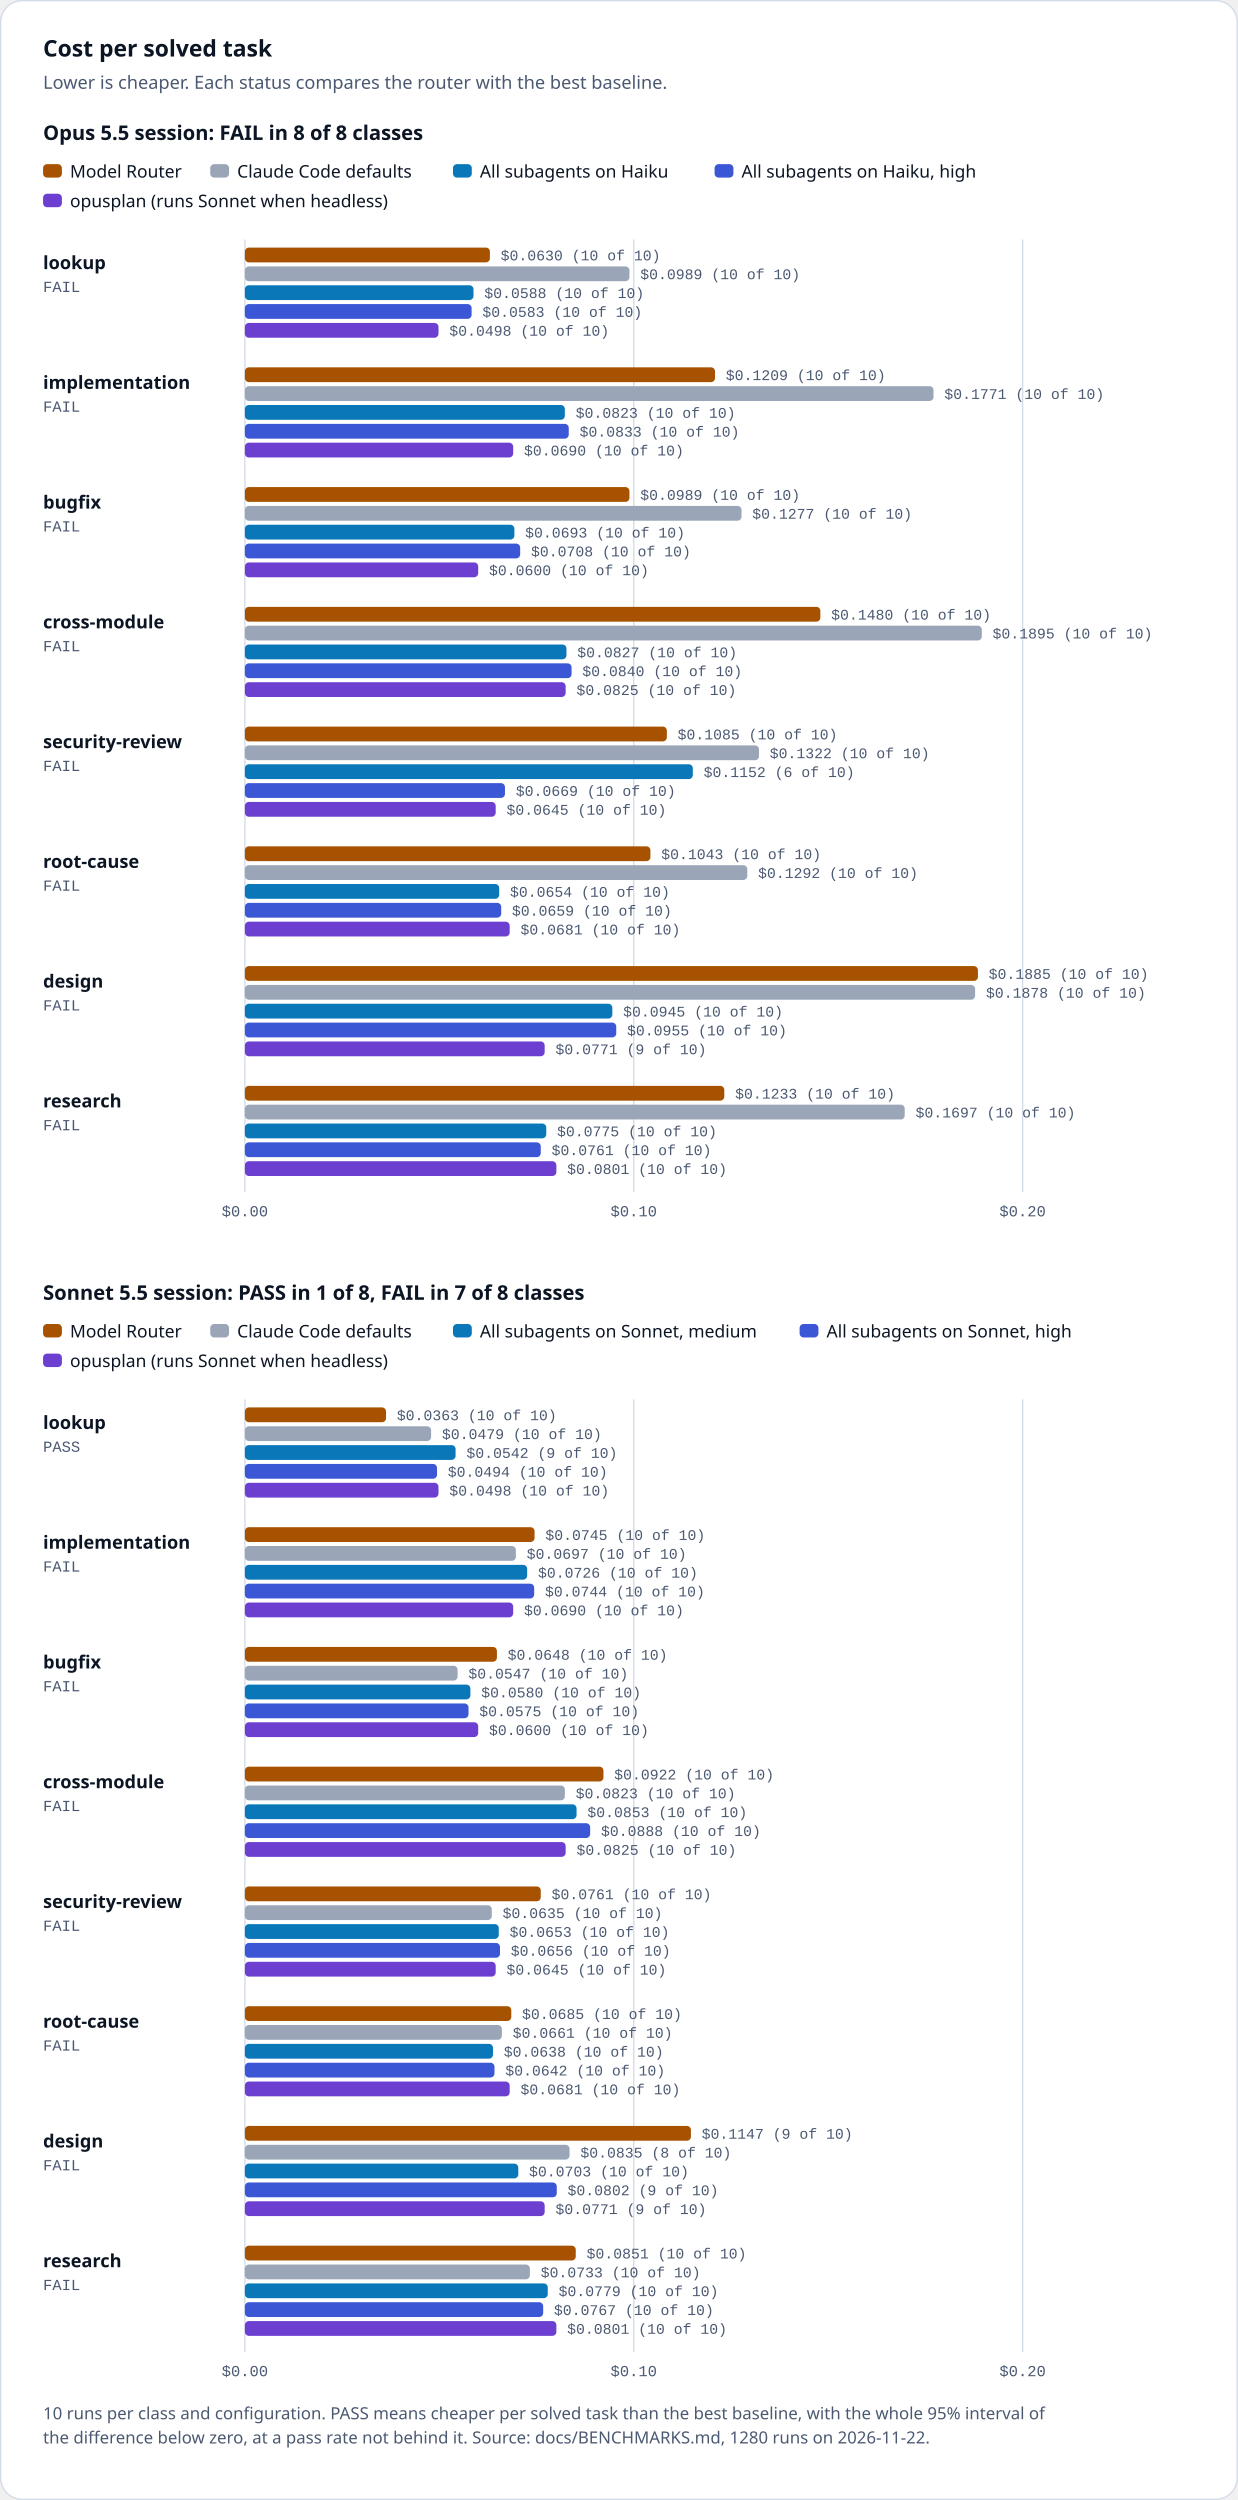
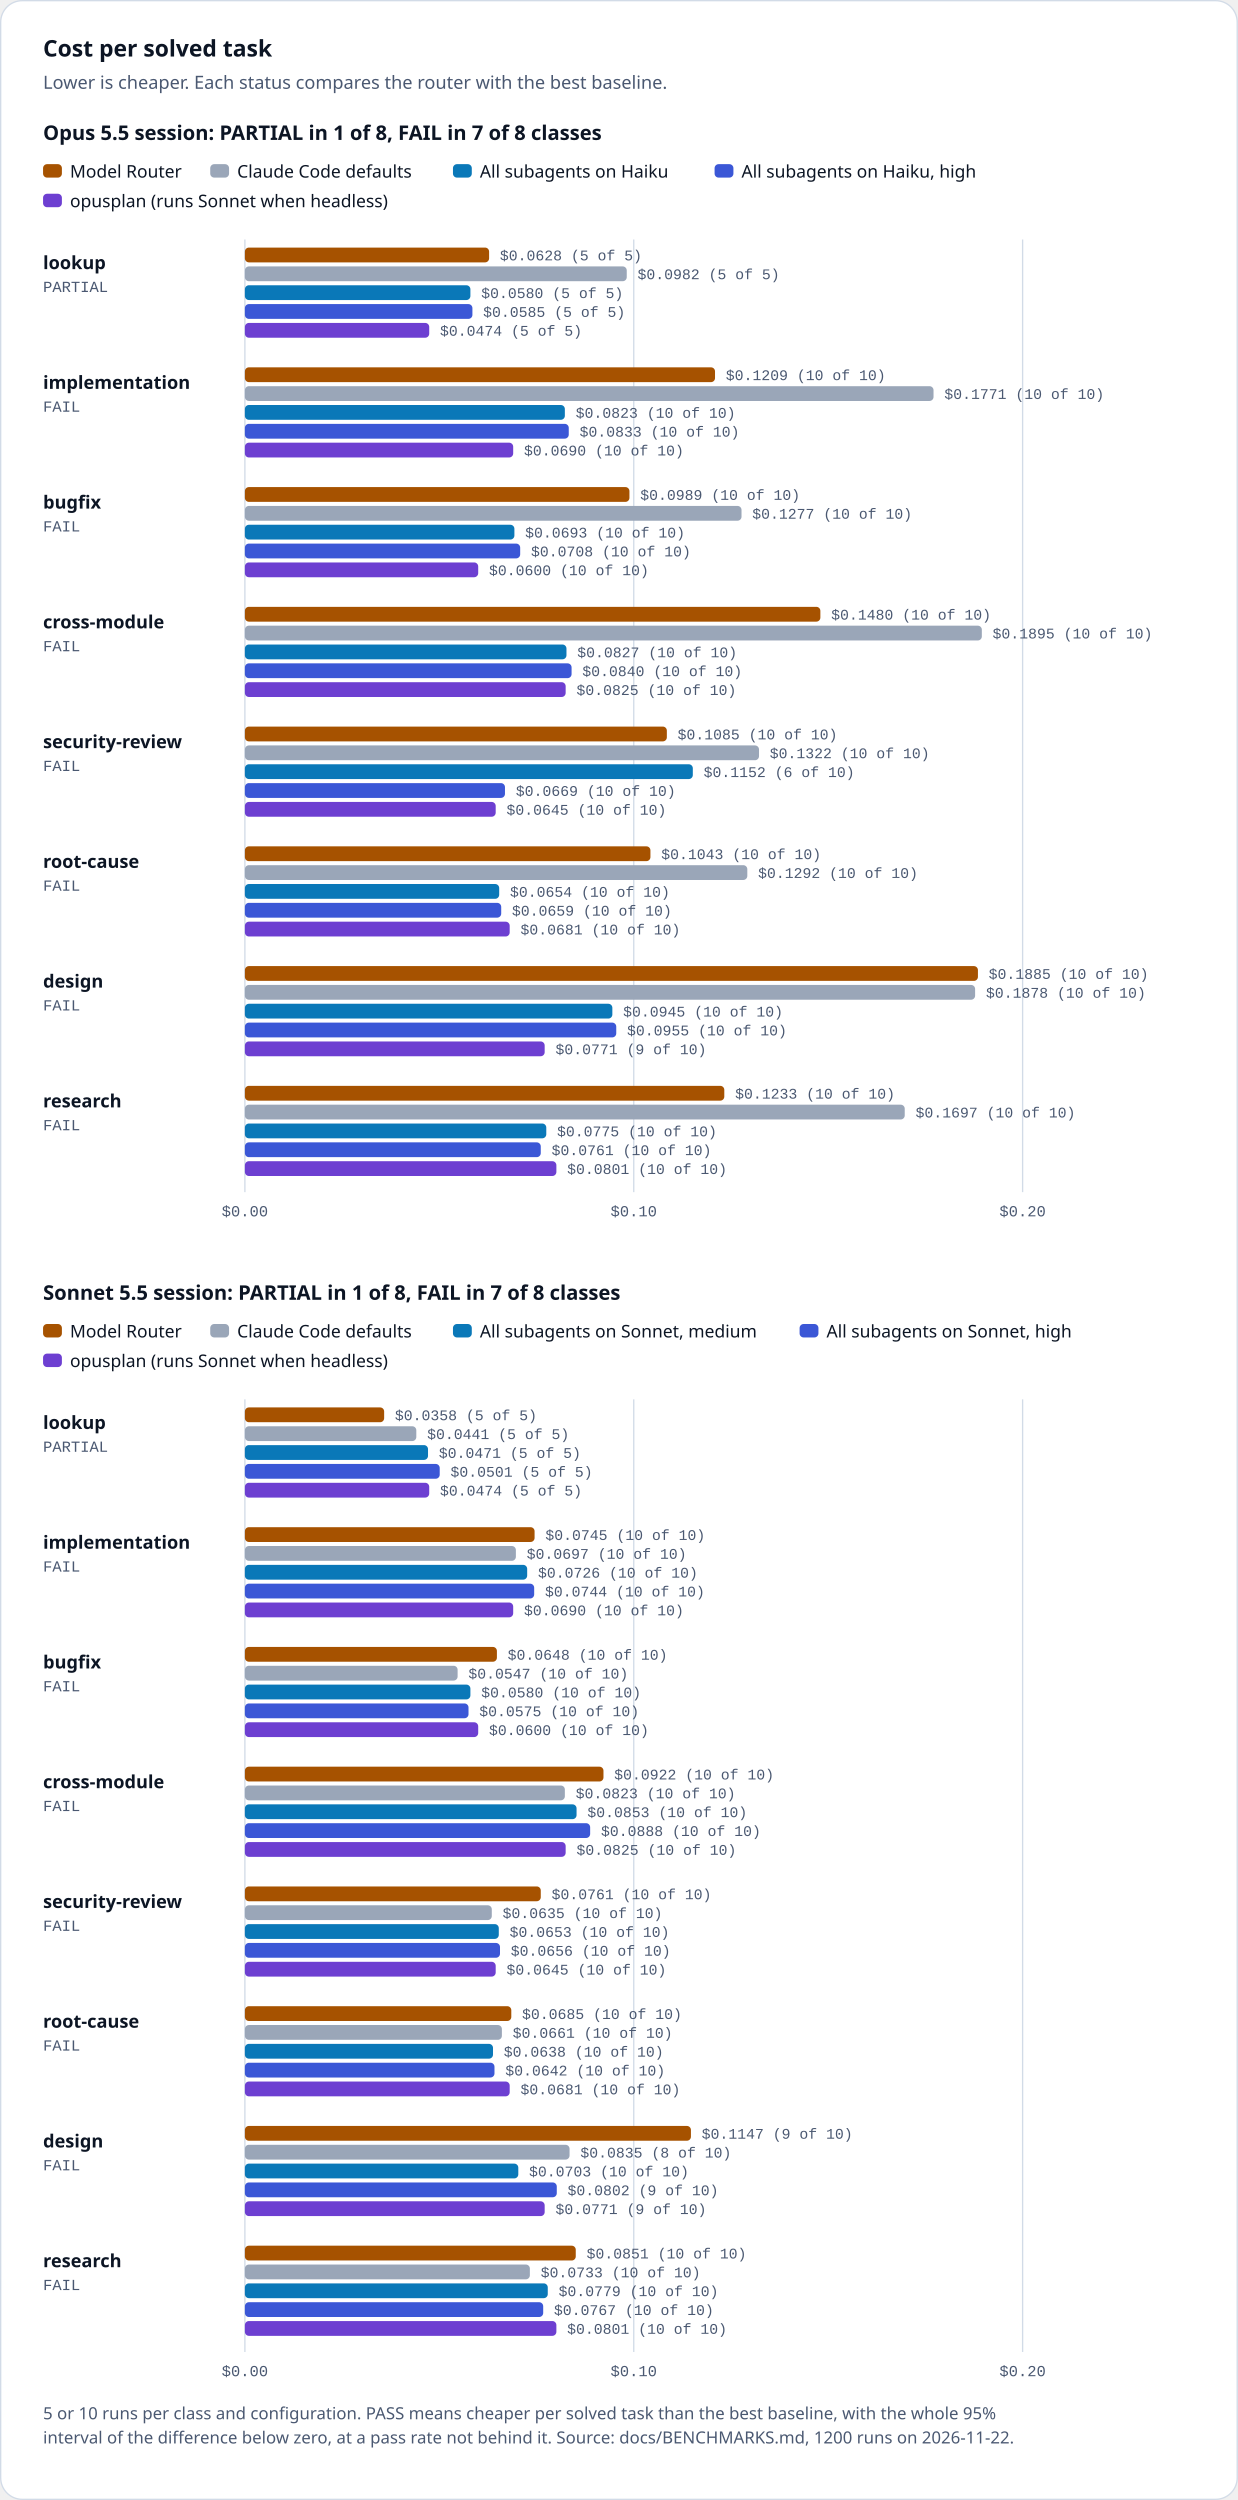
- <svg xmlns="http://www.w3.org/2000/svg" viewBox="0 0 920 1858" width="920" height="1858" role="img" aria-label="Cost per solved task, from docs/BENCHMARKS.md, lower is cheaper. Opus 5.5 session, lookup, FAIL: Model Router $0.0630 (10 of 10 solved), Claude Code defaults $0.0989 (10 of 10 solved), All subagents on Haiku $0.0588 (10 of 10 solved), All subagents on Haiku, high $0.0583 (10 of 10 solved), opusplan (runs Sonnet when headless) $0.0498 (10 of 10 solved); Opus 5.5 session, implementation, FAIL: Model Router $0.1209 (10 of 10 solved), Claude Code defaults $0.1771 (10 of 10 solved), All subagents on Haiku $0.0823 (10 of 10 solved), All subagents on Haiku, high $0.0833 (10 of 10 solved), opusplan (runs Sonnet when headless) $0.0690 (10 of 10 solved); Opus 5.5 session, bugfix, FAIL: Model Router $0.0989 (10 of 10 solved), Claude Code defaults $0.1277 (10 of 10 solved), All subagents on Haiku $0.0693 (10 of 10 solved), All subagents on Haiku, high $0.0708 (10 of 10 solved), opusplan (runs Sonnet when headless) $0.0600 (10 of 10 solved); Opus 5.5 session, cross-module, FAIL: Model Router $0.1480 (10 of 10 solved), Claude Code defaults $0.1895 (10 of 10 solved), All subagents on Haiku $0.0827 (10 of 10 solved), All subagents on Haiku, high $0.0840 (10 of 10 solved), opusplan (runs Sonnet when headless) $0.0825 (10 of 10 solved); Opus 5.5 session, security-review, FAIL: Model Router $0.1085 (10 of 10 solved), Claude Code defaults $0.1322 (10 of 10 solved), All subagents on Haiku $0.1152 (6 of 10 solved), All subagents on Haiku, high $0.0669 (10 of 10 solved), opusplan (runs Sonnet when headless) $0.0645 (10 of 10 solved); Opus 5.5 session, root-cause, FAIL: Model Router $0.1043 (10 of 10 solved), Claude Code defaults $0.1292 (10 of 10 solved), All subagents on Haiku $0.0654 (10 of 10 solved), All subagents on Haiku, high $0.0659 (10 of 10 solved), opusplan (runs Sonnet when headless) $0.0681 (10 of 10 solved); Opus 5.5 session, design, FAIL: Model Router $0.1885 (10 of 10 solved), Claude Code defaults $0.1878 (10 of 10 solved), All subagents on Haiku $0.0945 (10 of 10 solved), All subagents on Haiku, high $0.0955 (10 of 10 solved), opusplan (runs Sonnet when headless) $0.0771 (9 of 10 solved); Opus 5.5 session, research, FAIL: Model Router $0.1233 (10 of 10 solved), Claude Code defaults $0.1697 (10 of 10 solved), All subagents on Haiku $0.0775 (10 of 10 solved), All subagents on Haiku, high $0.0761 (10 of 10 solved), opusplan (runs Sonnet when headless) $0.0801 (10 of 10 solved); Sonnet 5.5 session, lookup, PASS: Model Router $0.0363 (10 of 10 solved), Claude Code defaults $0.0479 (10 of 10 solved), All subagents on Sonnet, medium $0.0542 (9 of 10 solved), All subagents on Sonnet, high $0.0494 (10 of 10 solved), opusplan (runs Sonnet when headless) $0.0498 (10 of 10 solved); Sonnet 5.5 session, implementation, FAIL: Model Router $0.0745 (10 of 10 solved), Claude Code defaults $0.0697 (10 of 10 solved), All subagents on Sonnet, medium $0.0726 (10 of 10 solved), All subagents on Sonnet, high $0.0744 (10 of 10 solved), opusplan (runs Sonnet when headless) $0.0690 (10 of 10 solved); Sonnet 5.5 session, bugfix, FAIL: Model Router $0.0648 (10 of 10 solved), Claude Code defaults $0.0547 (10 of 10 solved), All subagents on Sonnet, medium $0.0580 (10 of 10 solved), All subagents on Sonnet, high $0.0575 (10 of 10 solved), opusplan (runs Sonnet when headless) $0.0600 (10 of 10 solved); Sonnet 5.5 session, cross-module, FAIL: Model Router $0.0922 (10 of 10 solved), Claude Code defaults $0.0823 (10 of 10 solved), All subagents on Sonnet, medium $0.0853 (10 of 10 solved), All subagents on Sonnet, high $0.0888 (10 of 10 solved), opusplan (runs Sonnet when headless) $0.0825 (10 of 10 solved); Sonnet 5.5 session, security-review, FAIL: Model Router $0.0761 (10 of 10 solved), Claude Code defaults $0.0635 (10 of 10 solved), All subagents on Sonnet, medium $0.0653 (10 of 10 solved), All subagents on Sonnet, high $0.0656 (10 of 10 solved), opusplan (runs Sonnet when headless) $0.0645 (10 of 10 solved); Sonnet 5.5 session, root-cause, FAIL: Model Router $0.0685 (10 of 10 solved), Claude Code defaults $0.0661 (10 of 10 solved), All subagents on Sonnet, medium $0.0638 (10 of 10 solved), All subagents on Sonnet, high $0.0642 (10 of 10 solved), opusplan (runs Sonnet when headless) $0.0681 (10 of 10 solved); Sonnet 5.5 session, design, FAIL: Model Router $0.1147 (9 of 10 solved), Claude Code defaults $0.0835 (8 of 10 solved), All subagents on Sonnet, medium $0.0703 (10 of 10 solved), All subagents on Sonnet, high $0.0802 (9 of 10 solved), opusplan (runs Sonnet when headless) $0.0771 (9 of 10 solved); Sonnet 5.5 session, research, FAIL: Model Router $0.0851 (10 of 10 solved), Claude Code defaults $0.0733 (10 of 10 solved), All subagents on Sonnet, medium $0.0779 (10 of 10 solved), All subagents on Sonnet, high $0.0767 (10 of 10 solved), opusplan (runs Sonnet when headless) $0.0801 (10 of 10 solved).">
+ <svg xmlns="http://www.w3.org/2000/svg" viewBox="0 0 920 1858" width="920" height="1858" role="img" aria-label="Cost per solved task, from docs/BENCHMARKS.md, lower is cheaper. Opus 5.5 session, lookup, PARTIAL: Model Router $0.0628 (5 of 5 solved), Claude Code defaults $0.0982 (5 of 5 solved), All subagents on Haiku $0.0580 (5 of 5 solved), All subagents on Haiku, high $0.0585 (5 of 5 solved), opusplan (runs Sonnet when headless) $0.0474 (5 of 5 solved); Opus 5.5 session, implementation, FAIL: Model Router $0.1209 (10 of 10 solved), Claude Code defaults $0.1771 (10 of 10 solved), All subagents on Haiku $0.0823 (10 of 10 solved), All subagents on Haiku, high $0.0833 (10 of 10 solved), opusplan (runs Sonnet when headless) $0.0690 (10 of 10 solved); Opus 5.5 session, bugfix, FAIL: Model Router $0.0989 (10 of 10 solved), Claude Code defaults $0.1277 (10 of 10 solved), All subagents on Haiku $0.0693 (10 of 10 solved), All subagents on Haiku, high $0.0708 (10 of 10 solved), opusplan (runs Sonnet when headless) $0.0600 (10 of 10 solved); Opus 5.5 session, cross-module, FAIL: Model Router $0.1480 (10 of 10 solved), Claude Code defaults $0.1895 (10 of 10 solved), All subagents on Haiku $0.0827 (10 of 10 solved), All subagents on Haiku, high $0.0840 (10 of 10 solved), opusplan (runs Sonnet when headless) $0.0825 (10 of 10 solved); Opus 5.5 session, security-review, FAIL: Model Router $0.1085 (10 of 10 solved), Claude Code defaults $0.1322 (10 of 10 solved), All subagents on Haiku $0.1152 (6 of 10 solved), All subagents on Haiku, high $0.0669 (10 of 10 solved), opusplan (runs Sonnet when headless) $0.0645 (10 of 10 solved); Opus 5.5 session, root-cause, FAIL: Model Router $0.1043 (10 of 10 solved), Claude Code defaults $0.1292 (10 of 10 solved), All subagents on Haiku $0.0654 (10 of 10 solved), All subagents on Haiku, high $0.0659 (10 of 10 solved), opusplan (runs Sonnet when headless) $0.0681 (10 of 10 solved); Opus 5.5 session, design, FAIL: Model Router $0.1885 (10 of 10 solved), Claude Code defaults $0.1878 (10 of 10 solved), All subagents on Haiku $0.0945 (10 of 10 solved), All subagents on Haiku, high $0.0955 (10 of 10 solved), opusplan (runs Sonnet when headless) $0.0771 (9 of 10 solved); Opus 5.5 session, research, FAIL: Model Router $0.1233 (10 of 10 solved), Claude Code defaults $0.1697 (10 of 10 solved), All subagents on Haiku $0.0775 (10 of 10 solved), All subagents on Haiku, high $0.0761 (10 of 10 solved), opusplan (runs Sonnet when headless) $0.0801 (10 of 10 solved); Sonnet 5.5 session, lookup, PARTIAL: Model Router $0.0358 (5 of 5 solved), Claude Code defaults $0.0441 (5 of 5 solved), All subagents on Sonnet, medium $0.0471 (5 of 5 solved), All subagents on Sonnet, high $0.0501 (5 of 5 solved), opusplan (runs Sonnet when headless) $0.0474 (5 of 5 solved); Sonnet 5.5 session, implementation, FAIL: Model Router $0.0745 (10 of 10 solved), Claude Code defaults $0.0697 (10 of 10 solved), All subagents on Sonnet, medium $0.0726 (10 of 10 solved), All subagents on Sonnet, high $0.0744 (10 of 10 solved), opusplan (runs Sonnet when headless) $0.0690 (10 of 10 solved); Sonnet 5.5 session, bugfix, FAIL: Model Router $0.0648 (10 of 10 solved), Claude Code defaults $0.0547 (10 of 10 solved), All subagents on Sonnet, medium $0.0580 (10 of 10 solved), All subagents on Sonnet, high $0.0575 (10 of 10 solved), opusplan (runs Sonnet when headless) $0.0600 (10 of 10 solved); Sonnet 5.5 session, cross-module, FAIL: Model Router $0.0922 (10 of 10 solved), Claude Code defaults $0.0823 (10 of 10 solved), All subagents on Sonnet, medium $0.0853 (10 of 10 solved), All subagents on Sonnet, high $0.0888 (10 of 10 solved), opusplan (runs Sonnet when headless) $0.0825 (10 of 10 solved); Sonnet 5.5 session, security-review, FAIL: Model Router $0.0761 (10 of 10 solved), Claude Code defaults $0.0635 (10 of 10 solved), All subagents on Sonnet, medium $0.0653 (10 of 10 solved), All subagents on Sonnet, high $0.0656 (10 of 10 solved), opusplan (runs Sonnet when headless) $0.0645 (10 of 10 solved); Sonnet 5.5 session, root-cause, FAIL: Model Router $0.0685 (10 of 10 solved), Claude Code defaults $0.0661 (10 of 10 solved), All subagents on Sonnet, medium $0.0638 (10 of 10 solved), All subagents on Sonnet, high $0.0642 (10 of 10 solved), opusplan (runs Sonnet when headless) $0.0681 (10 of 10 solved); Sonnet 5.5 session, design, FAIL: Model Router $0.1147 (9 of 10 solved), Claude Code defaults $0.0835 (8 of 10 solved), All subagents on Sonnet, medium $0.0703 (10 of 10 solved), All subagents on Sonnet, high $0.0802 (9 of 10 solved), opusplan (runs Sonnet when headless) $0.0771 (9 of 10 solved); Sonnet 5.5 session, research, FAIL: Model Router $0.0851 (10 of 10 solved), Claude Code defaults $0.0733 (10 of 10 solved), All subagents on Sonnet, medium $0.0779 (10 of 10 solved), All subagents on Sonnet, high $0.0767 (10 of 10 solved), opusplan (runs Sonnet when headless) $0.0801 (10 of 10 solved).">
  <style>text{font-family:-apple-system, BlinkMacSystemFont, "Segoe UI", "Noto Sans", Helvetica, Arial, sans-serif}.mono{font-family:ui-monospace, SFMono-Regular, "SF Mono", Menlo, Consolas, "Liberation Mono", monospace}.b{font-weight:600}.rail{stroke:#C9D4E4}.tilehalo{stroke:#0C1524}.bg{fill:#F4F7FB}.card{fill:#FFFFFF;stroke:#D2DBE7}.ink{fill:#0C1524}.mut{fill:#4A5871}.faint{fill:#E7EDF5}.ln{stroke:#D2DBE7}.lnm{stroke:#4A5871}.inks{stroke:#0C1524}.rt{fill:#A65200}.rts{stroke:#A65200}.rtsoft{fill:#FFF1DE}.halo{stroke:#FFFFFF}.haloc{stroke:#F4F7FB}.tile{fill:#0C1524;stroke:#0C1524}.stop0{stop-color:#FFFFFF}.stop1{stop-color:#F4F7FB}.tag{fill:#FFFFFF}.r1{fill:#0E8C6F}.r1s{stroke:#0E8C6F}.r2{fill:#0A78B8}.r2s{stroke:#0A78B8}.r3{fill:#3B57D6}.r3s{stroke:#3B57D6}.r4{fill:#6D3FD1}.r4s{stroke:#6D3FD1}.r5{fill:#A72C8A}.r5s{stroke:#A72C8A}@media (prefers-color-scheme: dark){.bg{fill:#0A101B}.card{fill:#0F1828;stroke:#26344B}.ink{fill:#E7EDF6}.mut{fill:#9BA9BD}.faint{fill:#1A263A}.ln{stroke:#26344B}.lnm{stroke:#9BA9BD}.inks{stroke:#E7EDF6}.rt{fill:#FFB23E}.rts{stroke:#FFB23E}.rtsoft{fill:#33260F}.halo{stroke:#0F1828}.haloc{stroke:#0A101B}.tile{fill:#13203A;stroke:#2C3E60}.stop0{stop-color:#0F1828}.stop1{stop-color:#0A101B}.tag{fill:#0C1524}.r1{fill:#38D3A8}.r1s{stroke:#38D3A8}.r2{fill:#45B4F2}.r2s{stroke:#45B4F2}.r3{fill:#8196FF}.r3s{stroke:#8196FF}.r4{fill:#AA8BFF}.r4s{stroke:#AA8BFF}.r5{fill:#F27BCD}.r5s{stroke:#F27BCD}}.faintbar{fill:#9AA6B8}@media (prefers-color-scheme: dark){.faintbar{fill:#5B6880}}.bar{transform-box:fill-box;transform-origin:0% 50%;animation:grow 1.1s cubic-bezier(.2,.7,.2,1) both}@keyframes grow{0%{transform:scaleX(0)}100%{transform:scaleX(1)}}@media (prefers-reduced-motion: reduce){*{animation:none!important}}</style>
  <rect x="0.5" y="0.5" width="919" height="1857" rx="16" class="card" />
  <text x="32" y="42" class="ink b" font-size="17">Cost per solved task</text>
  <text x="32" y="66" class="mut" font-size="13.5">Lower is cheaper. Each status compares the router with the best baseline.</text>
-   <text x="32" y="104" class="ink b" font-size="15">Opus 5.5 session: FAIL in 8 of 8 classes</text>
+   <text x="32" y="104" class="ink b" font-size="15">Opus 5.5 session: PARTIAL in 1 of 8, FAIL in 7 of 8 classes</text>
  <rect x="32" y="122" width="14" height="10" rx="3" class="rt" />
  <text x="52" y="132" class="ink" font-size="13">Model Router</text>
  <rect x="156.24" y="122" width="14" height="10" rx="3" class="faintbar" />
  <text x="176.24" y="132" class="ink" font-size="13">Claude Code defaults</text>
  <rect x="336.64" y="122" width="14" height="10" rx="3" class="r2" />
  <text x="356.64" y="132" class="ink" font-size="13">All subagents on Haiku</text>
  <rect x="531.08" y="122" width="14" height="10" rx="3" class="r3" />
  <text x="551.08" y="132" class="ink" font-size="13">All subagents on Haiku, high</text>
  <rect x="32" y="144" width="14" height="10" rx="3" class="r4" />
  <text x="52" y="154" class="ink" font-size="13">opusplan (runs Sonnet when headless)</text>
  <path d="M182.0 178V886" class="ln" stroke-width="1" />
  <text x="182" y="904" class="mono mut" font-size="11.5" text-anchor="middle">$0.00</text>
  <path d="M471.0 178V886" class="ln" stroke-width="1" />
  <text x="471" y="904" class="mono mut" font-size="11.5" text-anchor="middle">$0.10</text>
  <path d="M760.0 178V886" class="ln" stroke-width="1" />
  <text x="760" y="904" class="mono mut" font-size="11.5" text-anchor="middle">$0.20</text>
  <text x="32" y="200" class="ink b" font-size="13.5">lookup</text>
-   <text x="32" y="217" class="mono mut" font-size="11.5">FAIL</text>
-   <rect x="182" y="184" width="182.1" height="11" rx="3" class="rt bar" style="animation-delay:0.00s" />
-   <text x="372.07" y="193.5" class="mono mut" font-size="11">$0.0630 (10 of 10)</text>
-   <rect x="182" y="198" width="285.8" height="11" rx="3" class="faintbar bar" style="animation-delay:0.05s" />
-   <text x="475.821" y="207.5" class="mono mut" font-size="11">$0.0989 (10 of 10)</text>
-   <rect x="182" y="212" width="169.9" height="11" rx="3" class="r2 bar" style="animation-delay:0.10s" />
-   <text x="359.932" y="221.5" class="mono mut" font-size="11">$0.0588 (10 of 10)</text>
-   <rect x="182" y="226" width="168.5" height="11" rx="3" class="r3 bar" style="animation-delay:0.15s" />
-   <text x="358.487" y="235.5" class="mono mut" font-size="11">$0.0583 (10 of 10)</text>
-   <rect x="182" y="240" width="143.9" height="11" rx="3" class="r4 bar" style="animation-delay:0.20s" />
-   <text x="333.922" y="249.5" class="mono mut" font-size="11">$0.0498 (10 of 10)</text>
+   <text x="32" y="217" class="mono mut" font-size="11.5">PARTIAL</text>
+   <rect x="182" y="184" width="181.5" height="11" rx="3" class="rt bar" style="animation-delay:0.00s" />
+   <text x="371.492" y="193.5" class="mono mut" font-size="11">$0.0628 (5 of 5)</text>
+   <rect x="182" y="198" width="283.8" height="11" rx="3" class="faintbar bar" style="animation-delay:0.05s" />
+   <text x="473.798" y="207.5" class="mono mut" font-size="11">$0.0982 (5 of 5)</text>
+   <rect x="182" y="212" width="167.6" height="11" rx="3" class="r2 bar" style="animation-delay:0.10s" />
+   <text x="357.62" y="221.5" class="mono mut" font-size="11">$0.0580 (5 of 5)</text>
+   <rect x="182" y="226" width="169.1" height="11" rx="3" class="r3 bar" style="animation-delay:0.15s" />
+   <text x="359.065" y="235.5" class="mono mut" font-size="11">$0.0585 (5 of 5)</text>
+   <rect x="182" y="240" width="137.0" height="11" rx="3" class="r4 bar" style="animation-delay:0.20s" />
+   <text x="326.986" y="249.5" class="mono mut" font-size="11">$0.0474 (5 of 5)</text>
  <text x="32" y="289" class="ink b" font-size="13.5">implementation</text>
  <text x="32" y="306" class="mono mut" font-size="11.5">FAIL</text>
  <rect x="182" y="273" width="349.4" height="11" rx="3" class="rt bar" style="animation-delay:0.04s" />
  <text x="539.401" y="282.5" class="mono mut" font-size="11">$0.1209 (10 of 10)</text>
  <rect x="182" y="287" width="511.8" height="11" rx="3" class="faintbar bar" style="animation-delay:0.09s" />
  <text x="701.819" y="296.5" class="mono mut" font-size="11">$0.1771 (10 of 10)</text>
  <rect x="182" y="301" width="237.8" height="11" rx="3" class="r2 bar" style="animation-delay:0.14s" />
  <text x="427.847" y="310.5" class="mono mut" font-size="11">$0.0823 (10 of 10)</text>
  <rect x="182" y="315" width="240.7" height="11" rx="3" class="r3 bar" style="animation-delay:0.19s" />
  <text x="430.737" y="324.5" class="mono mut" font-size="11">$0.0833 (10 of 10)</text>
  <rect x="182" y="329" width="199.4" height="11" rx="3" class="r4 bar" style="animation-delay:0.24s" />
  <text x="389.41" y="338.5" class="mono mut" font-size="11">$0.0690 (10 of 10)</text>
  <text x="32" y="378" class="ink b" font-size="13.5">bugfix</text>
  <text x="32" y="395" class="mono mut" font-size="11.5">FAIL</text>
  <rect x="182" y="362" width="285.8" height="11" rx="3" class="rt bar" style="animation-delay:0.08s" />
  <text x="475.821" y="371.5" class="mono mut" font-size="11">$0.0989 (10 of 10)</text>
  <rect x="182" y="376" width="369.1" height="11" rx="3" class="faintbar bar" style="animation-delay:0.13s" />
  <text x="559.053" y="385.5" class="mono mut" font-size="11">$0.1277 (10 of 10)</text>
  <rect x="182" y="390" width="200.3" height="11" rx="3" class="r2 bar" style="animation-delay:0.18s" />
  <text x="390.277" y="399.5" class="mono mut" font-size="11">$0.0693 (10 of 10)</text>
  <rect x="182" y="404" width="204.6" height="11" rx="3" class="r3 bar" style="animation-delay:0.23s" />
  <text x="394.612" y="413.5" class="mono mut" font-size="11">$0.0708 (10 of 10)</text>
  <rect x="182" y="418" width="173.4" height="11" rx="3" class="r4 bar" style="animation-delay:0.28s" />
  <text x="363.4" y="427.5" class="mono mut" font-size="11">$0.0600 (10 of 10)</text>
  <text x="32" y="467" class="ink b" font-size="13.5">cross-module</text>
  <text x="32" y="484" class="mono mut" font-size="11.5">FAIL</text>
  <rect x="182" y="451" width="427.7" height="11" rx="3" class="rt bar" style="animation-delay:0.12s" />
  <text x="617.72" y="460.5" class="mono mut" font-size="11">$0.1480 (10 of 10)</text>
  <rect x="182" y="465" width="547.7" height="11" rx="3" class="faintbar bar" style="animation-delay:0.17s" />
  <text x="737.655" y="474.5" class="mono mut" font-size="11">$0.1895 (10 of 10)</text>
  <rect x="182" y="479" width="239.0" height="11" rx="3" class="r2 bar" style="animation-delay:0.22s" />
  <text x="429.003" y="488.5" class="mono mut" font-size="11">$0.0827 (10 of 10)</text>
  <rect x="182" y="493" width="242.8" height="11" rx="3" class="r3 bar" style="animation-delay:0.27s" />
  <text x="432.76" y="502.5" class="mono mut" font-size="11">$0.0840 (10 of 10)</text>
  <rect x="182" y="507" width="238.4" height="11" rx="3" class="r4 bar" style="animation-delay:0.32s" />
  <text x="428.425" y="516.5" class="mono mut" font-size="11">$0.0825 (10 of 10)</text>
  <text x="32" y="556" class="ink b" font-size="13.5">security-review</text>
  <text x="32" y="573" class="mono mut" font-size="11.5">FAIL</text>
  <rect x="182" y="540" width="313.6" height="11" rx="3" class="rt bar" style="animation-delay:0.16s" />
  <text x="503.565" y="549.5" class="mono mut" font-size="11">$0.1085 (10 of 10)</text>
  <rect x="182" y="554" width="382.1" height="11" rx="3" class="faintbar bar" style="animation-delay:0.21s" />
  <text x="572.058" y="563.5" class="mono mut" font-size="11">$0.1322 (10 of 10)</text>
  <rect x="182" y="568" width="332.9" height="11" rx="3" class="r2 bar" style="animation-delay:0.26s" />
  <text x="522.928" y="577.5" class="mono mut" font-size="11">$0.1152 (6 of 10)</text>
  <rect x="182" y="582" width="193.3" height="11" rx="3" class="r3 bar" style="animation-delay:0.31s" />
  <text x="383.341" y="591.5" class="mono mut" font-size="11">$0.0669 (10 of 10)</text>
  <rect x="182" y="596" width="186.4" height="11" rx="3" class="r4 bar" style="animation-delay:0.36s" />
  <text x="376.405" y="605.5" class="mono mut" font-size="11">$0.0645 (10 of 10)</text>
  <text x="32" y="645" class="ink b" font-size="13.5">root-cause</text>
  <text x="32" y="662" class="mono mut" font-size="11.5">FAIL</text>
  <rect x="182" y="629" width="301.4" height="11" rx="3" class="rt bar" style="animation-delay:0.20s" />
  <text x="491.427" y="638.5" class="mono mut" font-size="11">$0.1043 (10 of 10)</text>
  <rect x="182" y="643" width="373.4" height="11" rx="3" class="faintbar bar" style="animation-delay:0.25s" />
  <text x="563.388" y="652.5" class="mono mut" font-size="11">$0.1292 (10 of 10)</text>
  <rect x="182" y="657" width="189.0" height="11" rx="3" class="r2 bar" style="animation-delay:0.30s" />
  <text x="379.006" y="666.5" class="mono mut" font-size="11">$0.0654 (10 of 10)</text>
  <rect x="182" y="671" width="190.5" height="11" rx="3" class="r3 bar" style="animation-delay:0.35s" />
  <text x="380.451" y="680.5" class="mono mut" font-size="11">$0.0659 (10 of 10)</text>
  <rect x="182" y="685" width="196.8" height="11" rx="3" class="r4 bar" style="animation-delay:0.40s" />
  <text x="386.809" y="694.5" class="mono mut" font-size="11">$0.0681 (10 of 10)</text>
  <text x="32" y="734" class="ink b" font-size="13.5">design</text>
  <text x="32" y="751" class="mono mut" font-size="11.5">FAIL</text>
  <rect x="182" y="718" width="544.8" height="11" rx="3" class="rt bar" style="animation-delay:0.24s" />
  <text x="734.765" y="727.5" class="mono mut" font-size="11">$0.1885 (10 of 10)</text>
  <rect x="182" y="732" width="542.7" height="11" rx="3" class="faintbar bar" style="animation-delay:0.29s" />
  <text x="732.742" y="741.5" class="mono mut" font-size="11">$0.1878 (10 of 10)</text>
  <rect x="182" y="746" width="273.1" height="11" rx="3" class="r2 bar" style="animation-delay:0.34s" />
  <text x="463.105" y="755.5" class="mono mut" font-size="11">$0.0945 (10 of 10)</text>
  <rect x="182" y="760" width="276.0" height="11" rx="3" class="r3 bar" style="animation-delay:0.39s" />
  <text x="465.995" y="769.5" class="mono mut" font-size="11">$0.0955 (10 of 10)</text>
  <rect x="182" y="774" width="222.8" height="11" rx="3" class="r4 bar" style="animation-delay:0.44s" />
  <text x="412.819" y="783.5" class="mono mut" font-size="11">$0.0771 (9 of 10)</text>
  <text x="32" y="823" class="ink b" font-size="13.5">research</text>
  <text x="32" y="840" class="mono mut" font-size="11.5">FAIL</text>
  <rect x="182" y="807" width="356.3" height="11" rx="3" class="rt bar" style="animation-delay:0.28s" />
  <text x="546.337" y="816.5" class="mono mut" font-size="11">$0.1233 (10 of 10)</text>
  <rect x="182" y="821" width="490.4" height="11" rx="3" class="faintbar bar" style="animation-delay:0.33s" />
  <text x="680.433" y="830.5" class="mono mut" font-size="11">$0.1697 (10 of 10)</text>
  <rect x="182" y="835" width="224.0" height="11" rx="3" class="r2 bar" style="animation-delay:0.38s" />
  <text x="413.975" y="844.5" class="mono mut" font-size="11">$0.0775 (10 of 10)</text>
  <rect x="182" y="849" width="219.9" height="11" rx="3" class="r3 bar" style="animation-delay:0.43s" />
  <text x="409.929" y="858.5" class="mono mut" font-size="11">$0.0761 (10 of 10)</text>
  <rect x="182" y="863" width="231.5" height="11" rx="3" class="r4 bar" style="animation-delay:0.48s" />
  <text x="421.489" y="872.5" class="mono mut" font-size="11">$0.0801 (10 of 10)</text>
-   <text x="32" y="966" class="ink b" font-size="15">Sonnet 5.5 session: PASS in 1 of 8, FAIL in 7 of 8 classes</text>
+   <text x="32" y="966" class="ink b" font-size="15">Sonnet 5.5 session: PARTIAL in 1 of 8, FAIL in 7 of 8 classes</text>
  <rect x="32" y="984" width="14" height="10" rx="3" class="rt" />
  <text x="52" y="994" class="ink" font-size="13">Model Router</text>
  <rect x="156.24" y="984" width="14" height="10" rx="3" class="faintbar" />
  <text x="176.24" y="994" class="ink" font-size="13">Claude Code defaults</text>
  <rect x="336.64" y="984" width="14" height="10" rx="3" class="r2" />
  <text x="356.64" y="994" class="ink" font-size="13">All subagents on Sonnet, medium</text>
  <rect x="594.26" y="984" width="14" height="10" rx="3" class="r3" />
  <text x="614.26" y="994" class="ink" font-size="13">All subagents on Sonnet, high</text>
  <rect x="32" y="1006" width="14" height="10" rx="3" class="r4" />
  <text x="52" y="1016" class="ink" font-size="13">opusplan (runs Sonnet when headless)</text>
  <path d="M182.0 1040V1748" class="ln" stroke-width="1" />
  <text x="182" y="1766" class="mono mut" font-size="11.5" text-anchor="middle">$0.00</text>
  <path d="M471.0 1040V1748" class="ln" stroke-width="1" />
  <text x="471" y="1766" class="mono mut" font-size="11.5" text-anchor="middle">$0.10</text>
  <path d="M760.0 1040V1748" class="ln" stroke-width="1" />
  <text x="760" y="1766" class="mono mut" font-size="11.5" text-anchor="middle">$0.20</text>
  <text x="32" y="1062" class="ink b" font-size="13.5">lookup</text>
-   <text x="32" y="1079" class="mono mut" font-size="11.5">PASS</text>
-   <rect x="182" y="1046" width="104.9" height="11" rx="3" class="rt bar" style="animation-delay:0.32s" />
-   <text x="294.907" y="1055.5" class="mono mut" font-size="11">$0.0363 (10 of 10)</text>
-   <rect x="182" y="1060" width="138.4" height="11" rx="3" class="faintbar bar" style="animation-delay:0.37s" />
-   <text x="328.431" y="1069.5" class="mono mut" font-size="11">$0.0479 (10 of 10)</text>
-   <rect x="182" y="1074" width="156.6" height="11" rx="3" class="r2 bar" style="animation-delay:0.42s" />
-   <text x="346.638" y="1083.5" class="mono mut" font-size="11">$0.0542 (9 of 10)</text>
-   <rect x="182" y="1088" width="142.8" height="11" rx="3" class="r3 bar" style="animation-delay:0.47s" />
-   <text x="332.766" y="1097.5" class="mono mut" font-size="11">$0.0494 (10 of 10)</text>
-   <rect x="182" y="1102" width="143.9" height="11" rx="3" class="r4 bar" style="animation-delay:0.52s" />
-   <text x="333.922" y="1111.5" class="mono mut" font-size="11">$0.0498 (10 of 10)</text>
+   <text x="32" y="1079" class="mono mut" font-size="11.5">PARTIAL</text>
+   <rect x="182" y="1046" width="103.5" height="11" rx="3" class="rt bar" style="animation-delay:0.32s" />
+   <text x="293.462" y="1055.5" class="mono mut" font-size="11">$0.0358 (5 of 5)</text>
+   <rect x="182" y="1060" width="127.4" height="11" rx="3" class="faintbar bar" style="animation-delay:0.37s" />
+   <text x="317.449" y="1069.5" class="mono mut" font-size="11">$0.0441 (5 of 5)</text>
+   <rect x="182" y="1074" width="136.1" height="11" rx="3" class="r2 bar" style="animation-delay:0.42s" />
+   <text x="326.119" y="1083.5" class="mono mut" font-size="11">$0.0471 (5 of 5)</text>
+   <rect x="182" y="1088" width="144.8" height="11" rx="3" class="r3 bar" style="animation-delay:0.47s" />
+   <text x="334.789" y="1097.5" class="mono mut" font-size="11">$0.0501 (5 of 5)</text>
+   <rect x="182" y="1102" width="137.0" height="11" rx="3" class="r4 bar" style="animation-delay:0.52s" />
+   <text x="326.986" y="1111.5" class="mono mut" font-size="11">$0.0474 (5 of 5)</text>
  <text x="32" y="1151" class="ink b" font-size="13.5">implementation</text>
  <text x="32" y="1168" class="mono mut" font-size="11.5">FAIL</text>
  <rect x="182" y="1135" width="215.3" height="11" rx="3" class="rt bar" style="animation-delay:0.36s" />
  <text x="405.305" y="1144.5" class="mono mut" font-size="11">$0.0745 (10 of 10)</text>
  <rect x="182" y="1149" width="201.4" height="11" rx="3" class="faintbar bar" style="animation-delay:0.41s" />
  <text x="391.433" y="1158.5" class="mono mut" font-size="11">$0.0697 (10 of 10)</text>
  <rect x="182" y="1163" width="209.8" height="11" rx="3" class="r2 bar" style="animation-delay:0.46s" />
  <text x="399.814" y="1172.5" class="mono mut" font-size="11">$0.0726 (10 of 10)</text>
  <rect x="182" y="1177" width="215.0" height="11" rx="3" class="r3 bar" style="animation-delay:0.51s" />
  <text x="405.016" y="1186.5" class="mono mut" font-size="11">$0.0744 (10 of 10)</text>
  <rect x="182" y="1191" width="199.4" height="11" rx="3" class="r4 bar" style="animation-delay:0.56s" />
  <text x="389.41" y="1200.5" class="mono mut" font-size="11">$0.0690 (10 of 10)</text>
  <text x="32" y="1240" class="ink b" font-size="13.5">bugfix</text>
  <text x="32" y="1257" class="mono mut" font-size="11.5">FAIL</text>
  <rect x="182" y="1224" width="187.3" height="11" rx="3" class="rt bar" style="animation-delay:0.40s" />
  <text x="377.272" y="1233.5" class="mono mut" font-size="11">$0.0648 (10 of 10)</text>
  <rect x="182" y="1238" width="158.1" height="11" rx="3" class="faintbar bar" style="animation-delay:0.45s" />
  <text x="348.083" y="1247.5" class="mono mut" font-size="11">$0.0547 (10 of 10)</text>
  <rect x="182" y="1252" width="167.6" height="11" rx="3" class="r2 bar" style="animation-delay:0.50s" />
  <text x="357.62" y="1261.5" class="mono mut" font-size="11">$0.0580 (10 of 10)</text>
  <rect x="182" y="1266" width="166.2" height="11" rx="3" class="r3 bar" style="animation-delay:0.55s" />
  <text x="356.175" y="1275.5" class="mono mut" font-size="11">$0.0575 (10 of 10)</text>
  <rect x="182" y="1280" width="173.4" height="11" rx="3" class="r4 bar" style="animation-delay:0.60s" />
  <text x="363.4" y="1289.5" class="mono mut" font-size="11">$0.0600 (10 of 10)</text>
  <text x="32" y="1329" class="ink b" font-size="13.5">cross-module</text>
  <text x="32" y="1346" class="mono mut" font-size="11.5">FAIL</text>
  <rect x="182" y="1313" width="266.5" height="11" rx="3" class="rt bar" style="animation-delay:0.44s" />
  <text x="456.458" y="1322.5" class="mono mut" font-size="11">$0.0922 (10 of 10)</text>
  <rect x="182" y="1327" width="237.8" height="11" rx="3" class="faintbar bar" style="animation-delay:0.49s" />
  <text x="427.847" y="1336.5" class="mono mut" font-size="11">$0.0823 (10 of 10)</text>
  <rect x="182" y="1341" width="246.5" height="11" rx="3" class="r2 bar" style="animation-delay:0.54s" />
  <text x="436.517" y="1350.5" class="mono mut" font-size="11">$0.0853 (10 of 10)</text>
  <rect x="182" y="1355" width="256.6" height="11" rx="3" class="r3 bar" style="animation-delay:0.59s" />
  <text x="446.632" y="1364.5" class="mono mut" font-size="11">$0.0888 (10 of 10)</text>
  <rect x="182" y="1369" width="238.4" height="11" rx="3" class="r4 bar" style="animation-delay:0.64s" />
  <text x="428.425" y="1378.5" class="mono mut" font-size="11">$0.0825 (10 of 10)</text>
  <text x="32" y="1418" class="ink b" font-size="13.5">security-review</text>
  <text x="32" y="1435" class="mono mut" font-size="11.5">FAIL</text>
  <rect x="182" y="1402" width="219.9" height="11" rx="3" class="rt bar" style="animation-delay:0.48s" />
  <text x="409.929" y="1411.5" class="mono mut" font-size="11">$0.0761 (10 of 10)</text>
  <rect x="182" y="1416" width="183.5" height="11" rx="3" class="faintbar bar" style="animation-delay:0.53s" />
  <text x="373.515" y="1425.5" class="mono mut" font-size="11">$0.0635 (10 of 10)</text>
  <rect x="182" y="1430" width="188.7" height="11" rx="3" class="r2 bar" style="animation-delay:0.58s" />
  <text x="378.717" y="1439.5" class="mono mut" font-size="11">$0.0653 (10 of 10)</text>
  <rect x="182" y="1444" width="189.6" height="11" rx="3" class="r3 bar" style="animation-delay:0.63s" />
  <text x="379.584" y="1453.5" class="mono mut" font-size="11">$0.0656 (10 of 10)</text>
  <rect x="182" y="1458" width="186.4" height="11" rx="3" class="r4 bar" style="animation-delay:0.68s" />
  <text x="376.405" y="1467.5" class="mono mut" font-size="11">$0.0645 (10 of 10)</text>
  <text x="32" y="1507" class="ink b" font-size="13.5">root-cause</text>
  <text x="32" y="1524" class="mono mut" font-size="11.5">FAIL</text>
  <rect x="182" y="1491" width="198.0" height="11" rx="3" class="rt bar" style="animation-delay:0.52s" />
  <text x="387.965" y="1500.5" class="mono mut" font-size="11">$0.0685 (10 of 10)</text>
  <rect x="182" y="1505" width="191.0" height="11" rx="3" class="faintbar bar" style="animation-delay:0.57s" />
  <text x="381.029" y="1514.5" class="mono mut" font-size="11">$0.0661 (10 of 10)</text>
  <rect x="182" y="1519" width="184.4" height="11" rx="3" class="r2 bar" style="animation-delay:0.62s" />
  <text x="374.382" y="1528.5" class="mono mut" font-size="11">$0.0638 (10 of 10)</text>
  <rect x="182" y="1533" width="185.5" height="11" rx="3" class="r3 bar" style="animation-delay:0.67s" />
  <text x="375.538" y="1542.5" class="mono mut" font-size="11">$0.0642 (10 of 10)</text>
  <rect x="182" y="1547" width="196.8" height="11" rx="3" class="r4 bar" style="animation-delay:0.72s" />
  <text x="386.809" y="1556.5" class="mono mut" font-size="11">$0.0681 (10 of 10)</text>
  <text x="32" y="1596" class="ink b" font-size="13.5">design</text>
  <text x="32" y="1613" class="mono mut" font-size="11.5">FAIL</text>
  <rect x="182" y="1580" width="331.5" height="11" rx="3" class="rt bar" style="animation-delay:0.56s" />
  <text x="521.483" y="1589.5" class="mono mut" font-size="11">$0.1147 (9 of 10)</text>
  <rect x="182" y="1594" width="241.3" height="11" rx="3" class="faintbar bar" style="animation-delay:0.61s" />
  <text x="431.315" y="1603.5" class="mono mut" font-size="11">$0.0835 (8 of 10)</text>
  <rect x="182" y="1608" width="203.2" height="11" rx="3" class="r2 bar" style="animation-delay:0.66s" />
  <text x="393.167" y="1617.5" class="mono mut" font-size="11">$0.0703 (10 of 10)</text>
  <rect x="182" y="1622" width="231.8" height="11" rx="3" class="r3 bar" style="animation-delay:0.71s" />
  <text x="421.778" y="1631.5" class="mono mut" font-size="11">$0.0802 (9 of 10)</text>
  <rect x="182" y="1636" width="222.8" height="11" rx="3" class="r4 bar" style="animation-delay:0.76s" />
  <text x="412.819" y="1645.5" class="mono mut" font-size="11">$0.0771 (9 of 10)</text>
  <text x="32" y="1685" class="ink b" font-size="13.5">research</text>
  <text x="32" y="1702" class="mono mut" font-size="11.5">FAIL</text>
  <rect x="182" y="1669" width="245.9" height="11" rx="3" class="rt bar" style="animation-delay:0.60s" />
  <text x="435.939" y="1678.5" class="mono mut" font-size="11">$0.0851 (10 of 10)</text>
  <rect x="182" y="1683" width="211.8" height="11" rx="3" class="faintbar bar" style="animation-delay:0.65s" />
  <text x="401.837" y="1692.5" class="mono mut" font-size="11">$0.0733 (10 of 10)</text>
  <rect x="182" y="1697" width="225.1" height="11" rx="3" class="r2 bar" style="animation-delay:0.70s" />
  <text x="415.131" y="1706.5" class="mono mut" font-size="11">$0.0779 (10 of 10)</text>
  <rect x="182" y="1711" width="221.7" height="11" rx="3" class="r3 bar" style="animation-delay:0.75s" />
  <text x="411.663" y="1720.5" class="mono mut" font-size="11">$0.0767 (10 of 10)</text>
  <rect x="182" y="1725" width="231.5" height="11" rx="3" class="r4 bar" style="animation-delay:0.80s" />
  <text x="421.489" y="1734.5" class="mono mut" font-size="11">$0.0801 (10 of 10)</text>
-   <text x="32" y="1798" class="mut" font-size="12.5">10 runs per class and configuration. PASS means cheaper per solved task than the best baseline, with the whole 95% interval of</text>
-   <text x="32" y="1816" class="mut" font-size="12.5">the difference below zero, at a pass rate not behind it. Source: docs/BENCHMARKS.md, 1280 runs on 2026-11-22.</text>
+   <text x="32" y="1798" class="mut" font-size="12.5">5 or 10 runs per class and configuration. PASS means cheaper per solved task than the best baseline, with the whole 95%</text>
+   <text x="32" y="1816" class="mut" font-size="12.5">interval of the difference below zero, at a pass rate not behind it. Source: docs/BENCHMARKS.md, 1200 runs on 2026-11-22.</text>
</svg>
